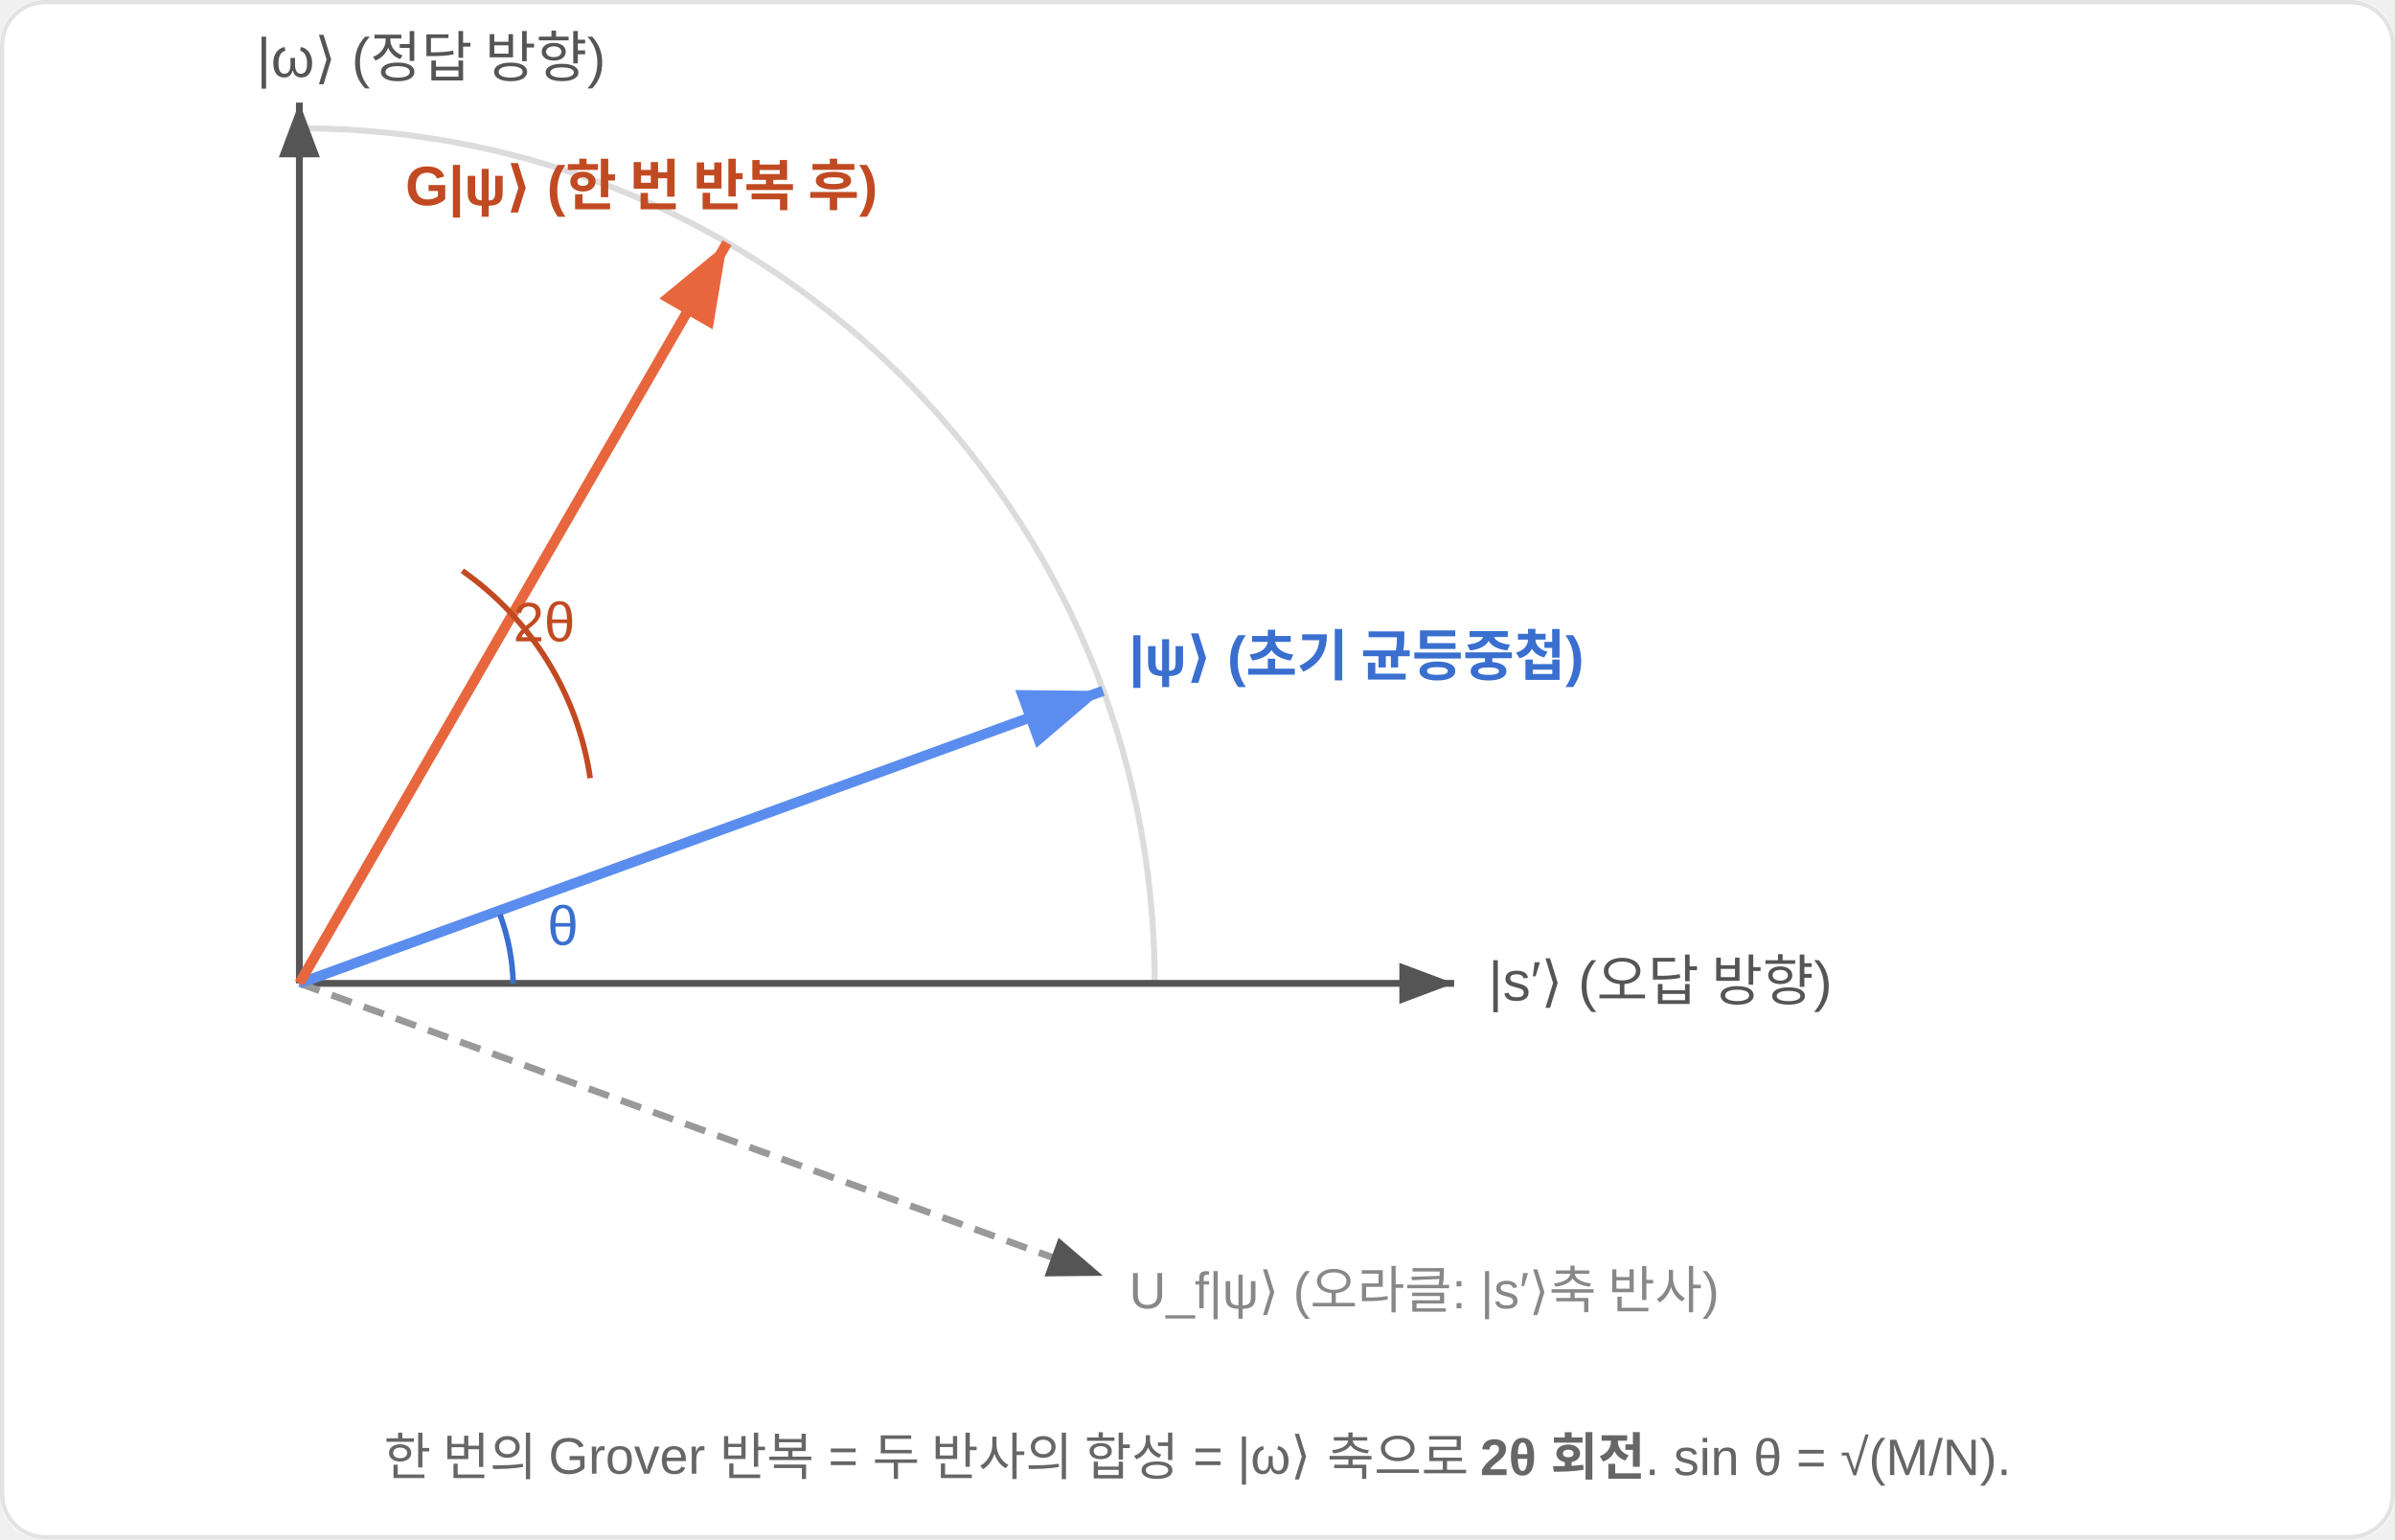
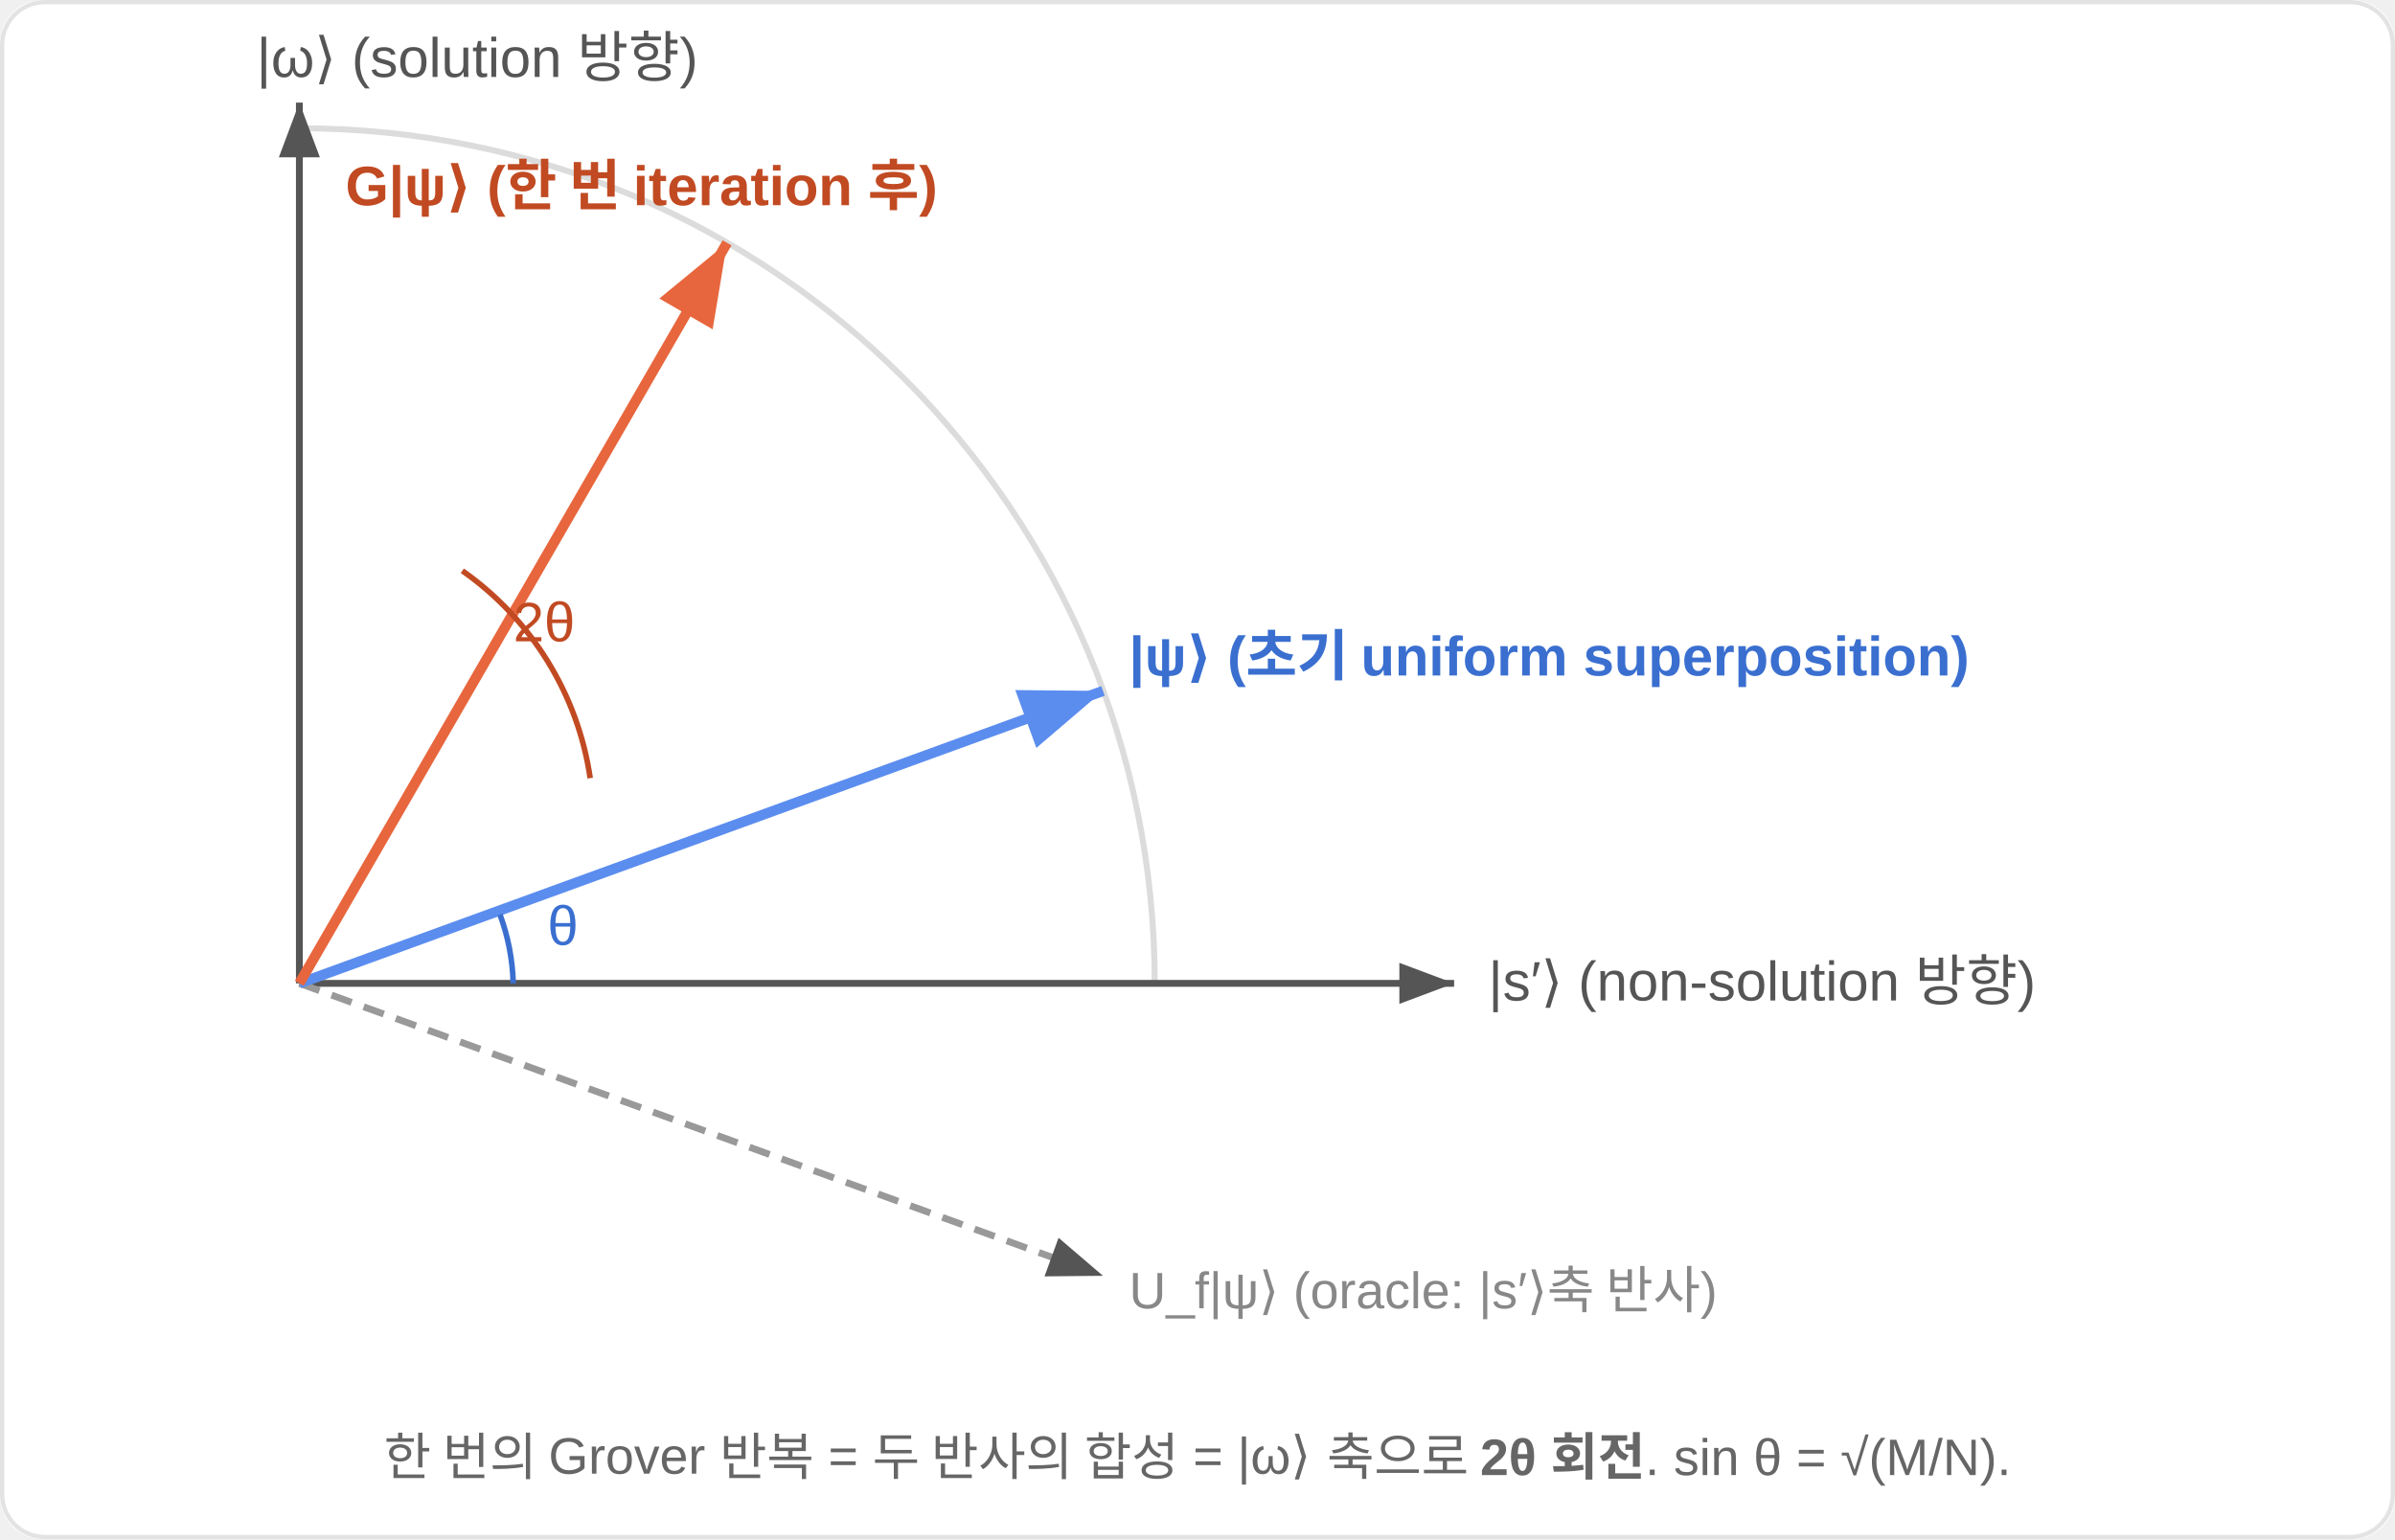
<svg xmlns="http://www.w3.org/2000/svg" viewBox="0 0 560 360" font-family="'Helvetica Neue',Arial,'Malgun Gothic','Apple SD Gothic Neo',sans-serif">
  <defs>
    <marker id="axh" markerWidth="10" markerHeight="10" refX="8" refY="3" orient="auto">
      <path d="M0,0 L8,3 L0,6 Z" fill="#555" />
    </marker>
    <marker id="vpsi" markerWidth="10" markerHeight="10" refX="8" refY="3" orient="auto">
      <path d="M0,0 L8,3 L0,6 Z" fill="#5b8def" />
    </marker>
    <marker id="vg" markerWidth="10" markerHeight="10" refX="8" refY="3" orient="auto">
      <path d="M0,0 L8,3 L0,6 Z" fill="#e8663d" />
    </marker>
  </defs>
  <rect x="0" y="0" width="560" height="360" rx="10" fill="#ffffff" />
  <rect x="0.5" y="0.5" width="559" height="359" rx="10" fill="none" stroke="#e3e3e3" />
  <path d="M 270,230 C 270,119.5 180.5,30 70,30" fill="none" stroke="#dcdcdc" stroke-width="1.4" />
  <line x1="70" y1="230" x2="340" y2="230" stroke="#555" stroke-width="1.6" marker-end="url(#axh)" />
  <line x1="70" y1="230" x2="70" y2="24" stroke="#555" stroke-width="1.6" marker-end="url(#axh)" />
-   <text x="348" y="234" font-size="13" fill="#555">|s′⟩  (오답 방향)</text>
-   <text x="60" y="18" font-size="13" fill="#555" text-anchor="start">|ω⟩ (정답 방향)</text>
+   <text x="348" y="234" font-size="13" fill="#555">|s′⟩  (non-solution 방향)</text>
+   <text x="60" y="18" font-size="13" fill="#555" text-anchor="start">|ω⟩ (solution 방향)</text>
  <line x1="70" y1="230" x2="257.9" y2="298.4" stroke="#999" stroke-width="1.6" stroke-dasharray="5 3" marker-end="url(#axh)" />
-   <text x="264" y="306" font-size="12" fill="#888">U_f|ψ⟩ (오라클: |s′⟩축 반사)</text>
+   <text x="264" y="306" font-size="12" fill="#888">U_f|ψ⟩ (oracle: |s′⟩축 반사)</text>
  <line x1="70" y1="230" x2="257.9" y2="161.6" stroke="#5b8def" stroke-width="2.4" marker-end="url(#vpsi)" />
-   <text x="264" y="158" font-size="13" font-weight="bold" fill="#3a6fd0">|ψ⟩  (초기 균등중첩)</text>
+   <text x="264" y="158" font-size="13" font-weight="bold" fill="#3a6fd0">|ψ⟩  (초기 uniform superposition)</text>
  <line x1="70" y1="230" x2="170" y2="56.8" stroke="#e8663d" stroke-width="2.4" marker-end="url(#vg)" />
-   <text x="150" y="48" font-size="13" font-weight="bold" fill="#c14a22" text-anchor="middle">G|ψ⟩ (한 번 반복 후)</text>
+   <text x="150" y="48" font-size="13" font-weight="bold" fill="#c14a22" text-anchor="middle">G|ψ⟩ (한 번 iteration 후)</text>
  <path d="M 120,230 A 50,50 0 0 0 116.9,213.9" fill="none" stroke="#3a6fd0" stroke-width="1.3" />
  <text x="128" y="221" font-size="13" fill="#3a6fd0">θ</text>
  <path d="M 138,182 A 72,72 0 0 0 108.1,133.5" fill="none" stroke="#c14a22" stroke-width="1.3" />
  <text x="120" y="150" font-size="13" fill="#c14a22">2θ</text>
  <text x="280" y="345" text-anchor="middle" font-size="12" fill="#666">한 번의 Grover 반복 = 두 반사의 합성 = |ω⟩ 축으로 <tspan font-weight="bold">2θ 회전</tspan>. sin θ = √(M/N).</text>
</svg>
